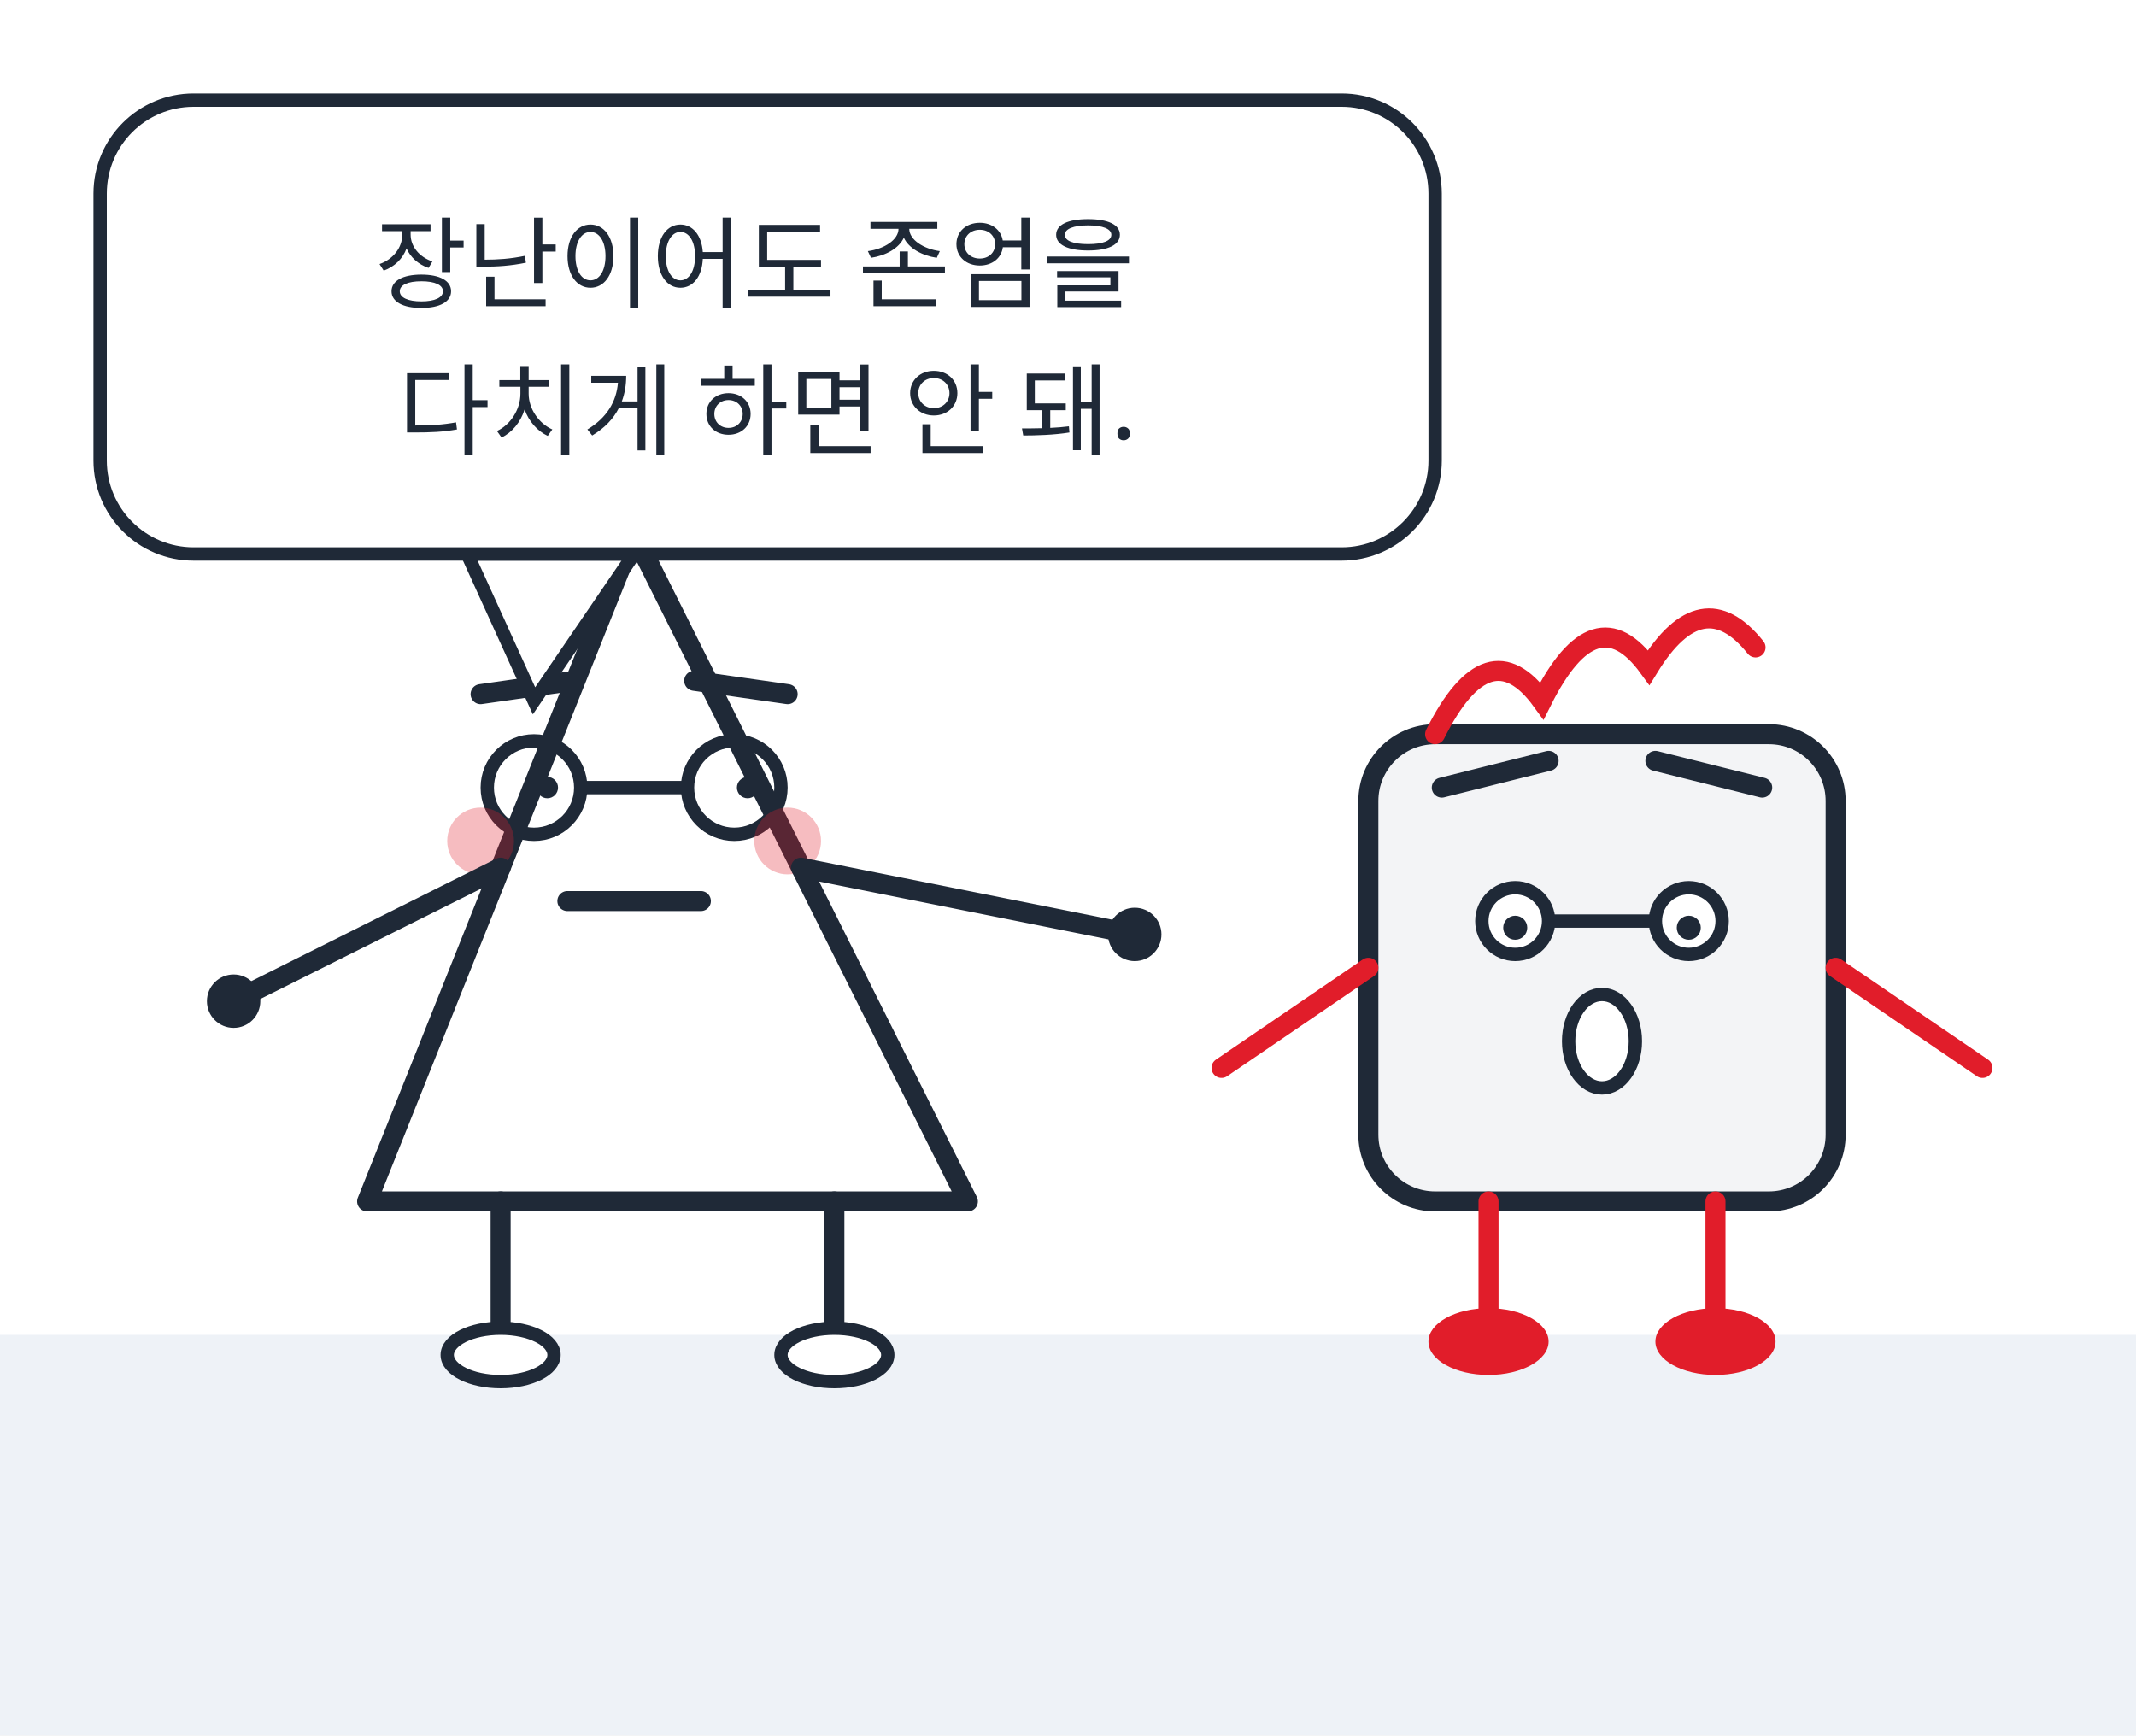
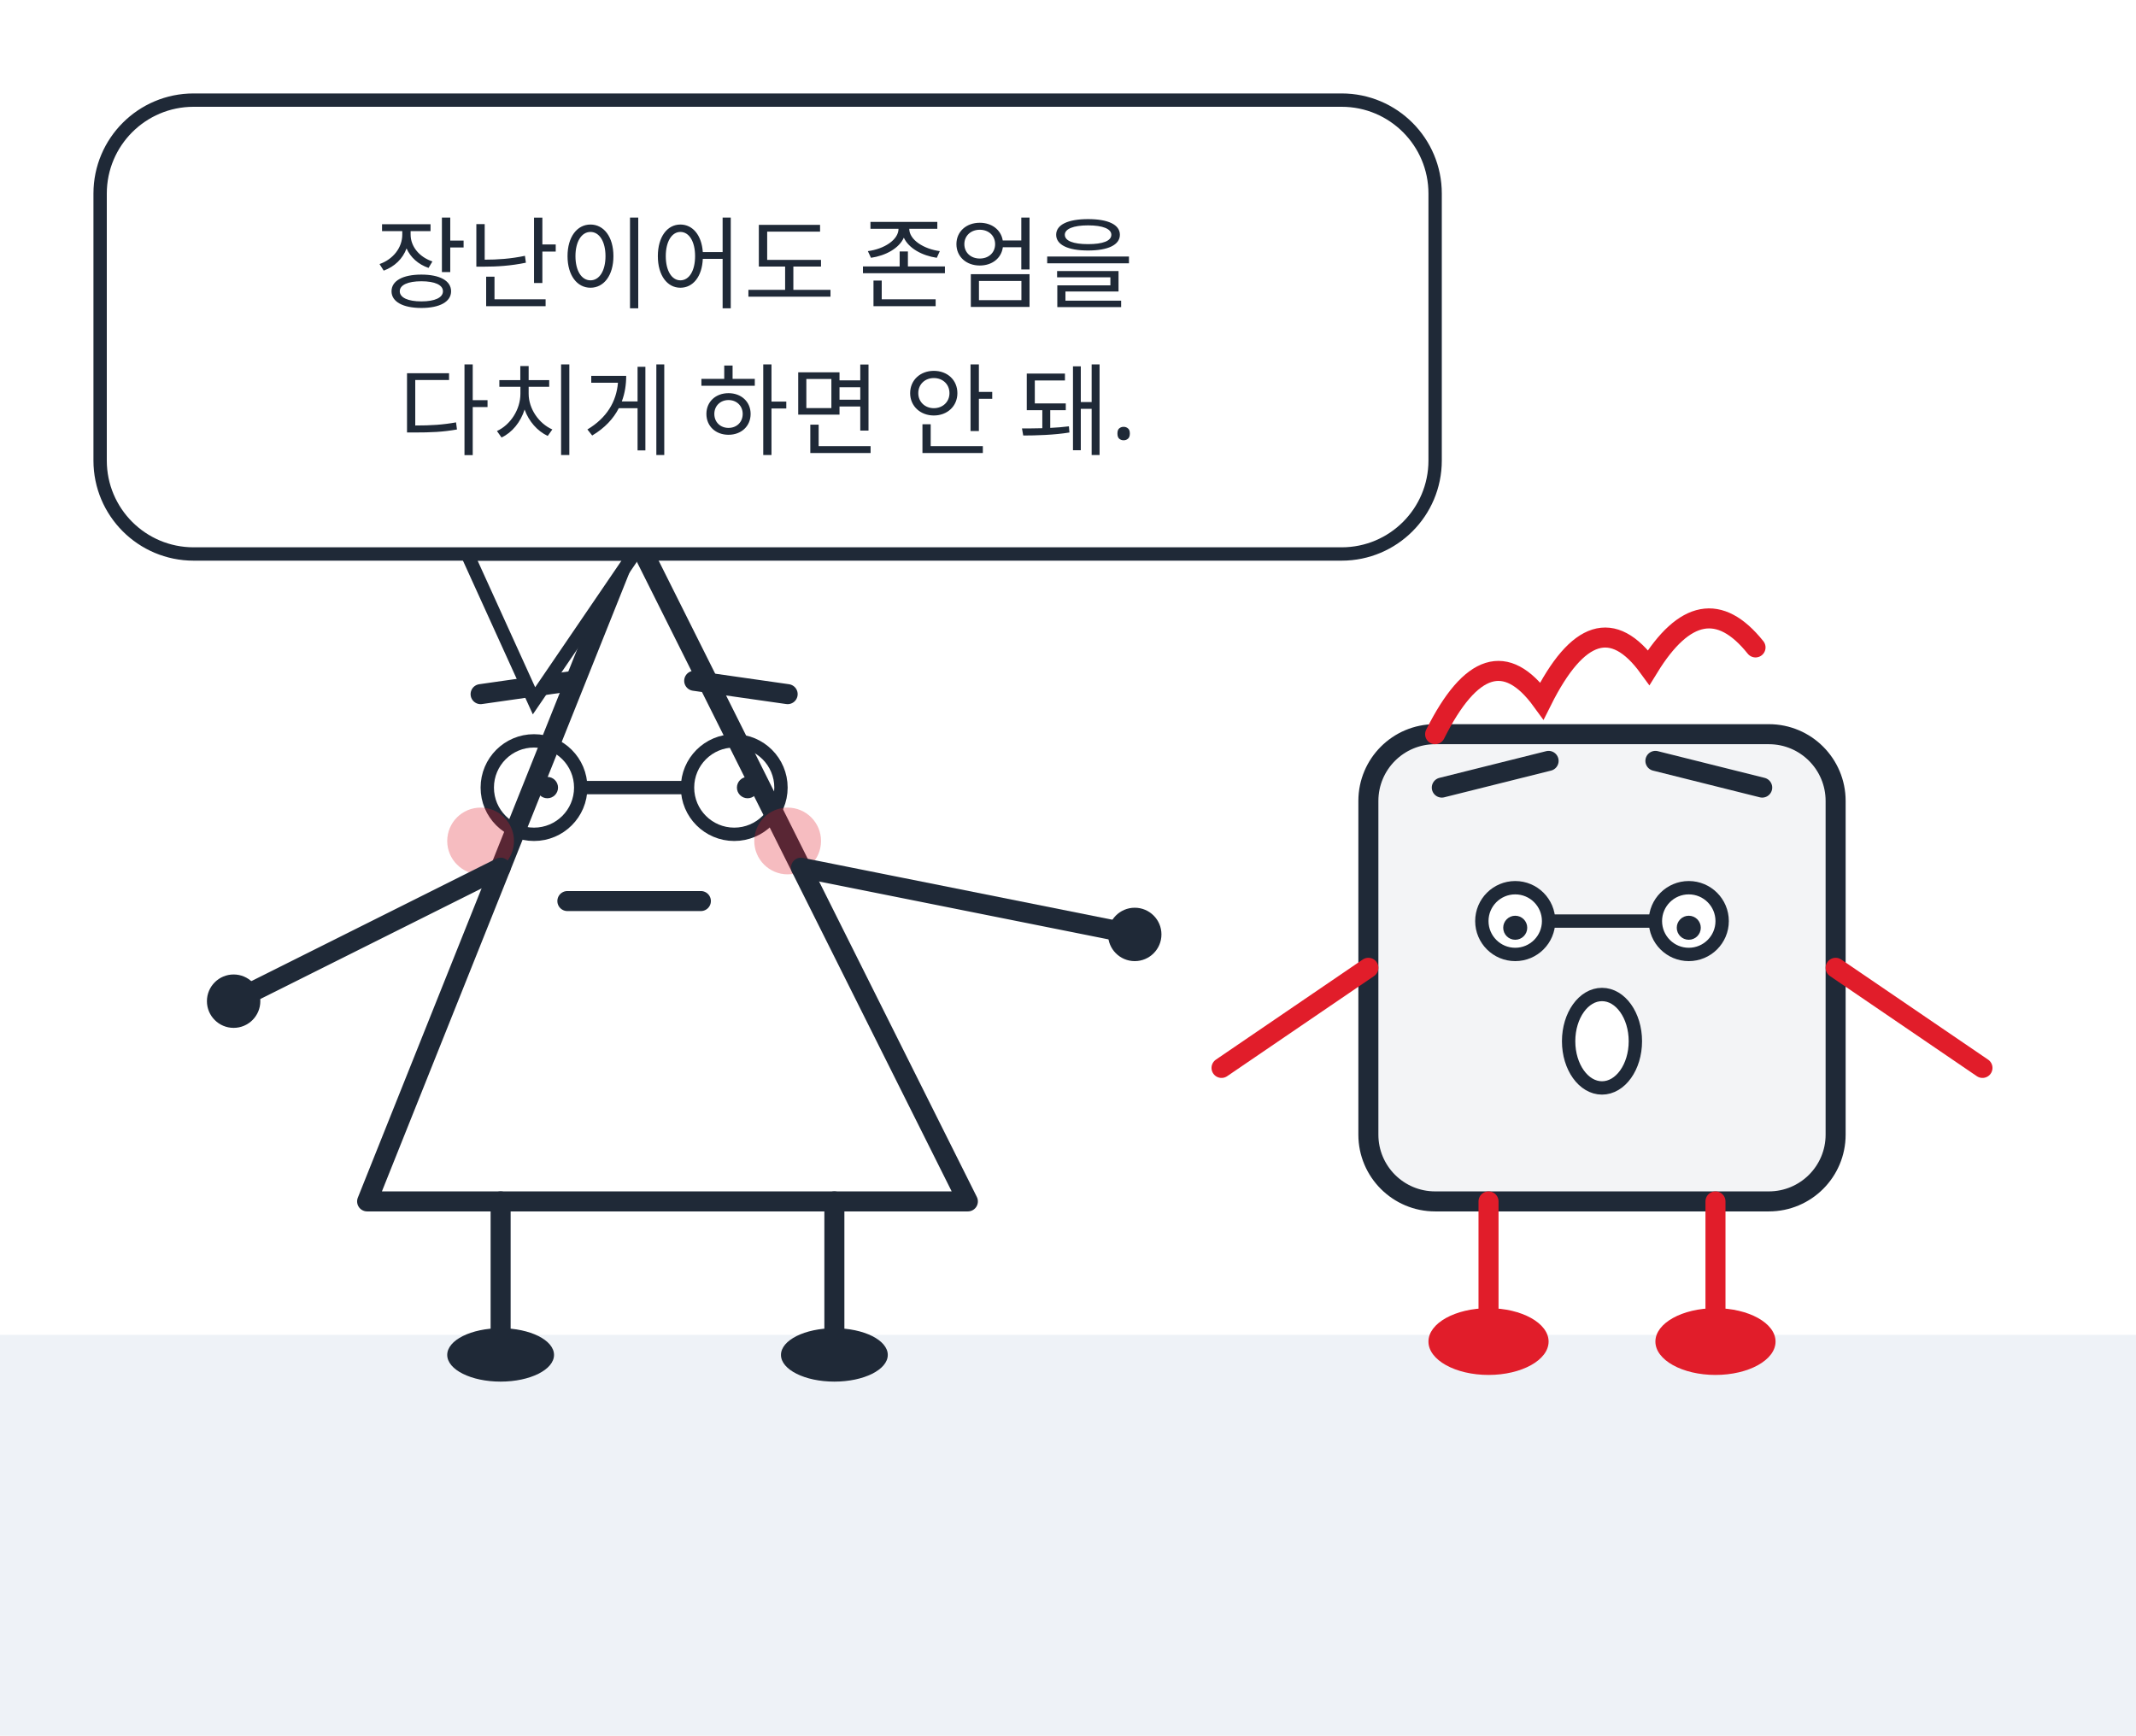
<svg xmlns="http://www.w3.org/2000/svg" viewBox="0 0 320 260" role="img" aria-label="세모가 장난이어도 존엄을 다치게 하면 안 된다고 말하는 장면">
  <rect width="320" height="260" fill="#ffffff" />
  <rect y="200" width="320" height="60" fill="#eef2f7" />
  <g>
    <polygon points="95,80 55,180 145,180" fill="#ffffff" stroke="#1f2937" stroke-width="3" stroke-linejoin="round" />
    <line x1="85" y1="78" x2="78" y2="58" stroke="#e11d2a" stroke-width="3" stroke-linecap="round" />
    <line x1="95" y1="75" x2="95" y2="54" stroke="#e11d2a" stroke-width="3" stroke-linecap="round" />
    <line x1="105" y1="78" x2="113" y2="58" stroke="#e11d2a" stroke-width="3" stroke-linecap="round" />
    <circle cx="80" cy="118" r="7" fill="none" stroke="#1f2937" stroke-width="2" />
    <circle cx="110" cy="118" r="7" fill="none" stroke="#1f2937" stroke-width="2" />
    <line x1="87" y1="118" x2="103" y2="118" stroke="#1f2937" stroke-width="2" />
    <circle cx="82" cy="118" r="1.6" fill="#1f2937" />
    <circle cx="112" cy="118" r="1.6" fill="#1f2937" />
    <line x1="72" y1="104" x2="86" y2="102" stroke="#1f2937" stroke-width="3" stroke-linecap="round" />
    <line x1="104" y1="102" x2="118" y2="104" stroke="#1f2937" stroke-width="3" stroke-linecap="round" />
    <line x1="85" y1="135" x2="105" y2="135" stroke="#1f2937" stroke-width="3" stroke-linecap="round" />
    <circle cx="72" cy="126" r="5" fill="#e11d2a" opacity=".3" />
    <circle cx="118" cy="126" r="5" fill="#e11d2a" opacity=".3" />
    <line x1="75" y1="130" x2="35" y2="150" stroke="#1f2937" stroke-width="3" stroke-linecap="round" />
    <line x1="120" y1="130" x2="170" y2="140" stroke="#1f2937" stroke-width="3" stroke-linecap="round" />
    <circle cx="35" cy="150" r="4" fill="#1f2937" />
    <circle cx="170" cy="140" r="4" fill="#1f2937" />
    <line x1="75" y1="180" x2="75" y2="200" stroke="#1f2937" stroke-width="3" stroke-linecap="round" />
    <line x1="125" y1="180" x2="125" y2="200" stroke="#1f2937" stroke-width="3" stroke-linecap="round" />
-     <ellipse cx="75" cy="203" rx="8" ry="4" fill="#ffffff" stroke="#1f2937" stroke-width="2" />
-     <ellipse cx="125" cy="203" rx="8" ry="4" fill="#ffffff" stroke="#1f2937" stroke-width="2" />
+     <ellipse cx="75" cy="203" rx="8" ry="4" fill="#1f2937" />
+     <ellipse cx="125" cy="203" rx="8" ry="4" fill="#1f2937" />
  </g>
  <g>
    <rect x="205" y="110" width="70" height="70" rx="10" fill="#f3f4f6" stroke="#1f2937" stroke-width="3" />
    <path d="M 215,110 q8 -16 16 -5 q8 -16 16 -5 q8 -13 16 -3" fill="none" stroke="#e11d2a" stroke-width="3" stroke-linecap="round" />
    <circle cx="227" cy="138" r="5" fill="#ffffff" stroke="#1f2937" stroke-width="2" />
    <circle cx="227" cy="139" r="1.8" fill="#1f2937" />
    <circle cx="253" cy="138" r="5" fill="#ffffff" stroke="#1f2937" stroke-width="2" />
    <circle cx="253" cy="139" r="1.8" fill="#1f2937" />
    <path d="M 232,138 h16" fill="none" stroke="#1f2937" stroke-width="2" />
    <line x1="216" y1="118" x2="232" y2="114" stroke="#1f2937" stroke-width="3" stroke-linecap="round" />
    <line x1="248" y1="114" x2="264" y2="118" stroke="#1f2937" stroke-width="3" stroke-linecap="round" />
    <ellipse cx="240" cy="156" rx="5" ry="7" fill="#ffffff" stroke="#1f2937" stroke-width="2" />
    <line x1="205" y1="145" x2="183" y2="160" stroke="#e11d2a" stroke-width="3" stroke-linecap="round" />
    <line x1="275" y1="145" x2="297" y2="160" stroke="#e11d2a" stroke-width="3" stroke-linecap="round" />
    <line x1="223" y1="180" x2="223" y2="198" stroke="#e11d2a" stroke-width="3" stroke-linecap="round" />
    <line x1="257" y1="180" x2="257" y2="198" stroke="#e11d2a" stroke-width="3" stroke-linecap="round" />
    <ellipse cx="223" cy="201" rx="9" ry="5" fill="#e11d2a" />
    <ellipse cx="257" cy="201" rx="9" ry="5" fill="#e11d2a" />
  </g>
  <polygon points="70,83 95,83 80,105" fill="#ffffff" stroke="#1f2937" stroke-width="2" />
  <rect x="15" y="15" width="200" height="68" rx="14" fill="#ffffff" stroke="#1f2937" stroke-width="2" />
  <text text-anchor="middle" font-family="'Pretendard', sans-serif" font-size="15" fill="#1f2937">
    <tspan x="115" y="45">장난이어도 존엄을</tspan>
    <tspan x="115" y="67">다치게 하면 안 돼.</tspan>
  </text>
</svg>
